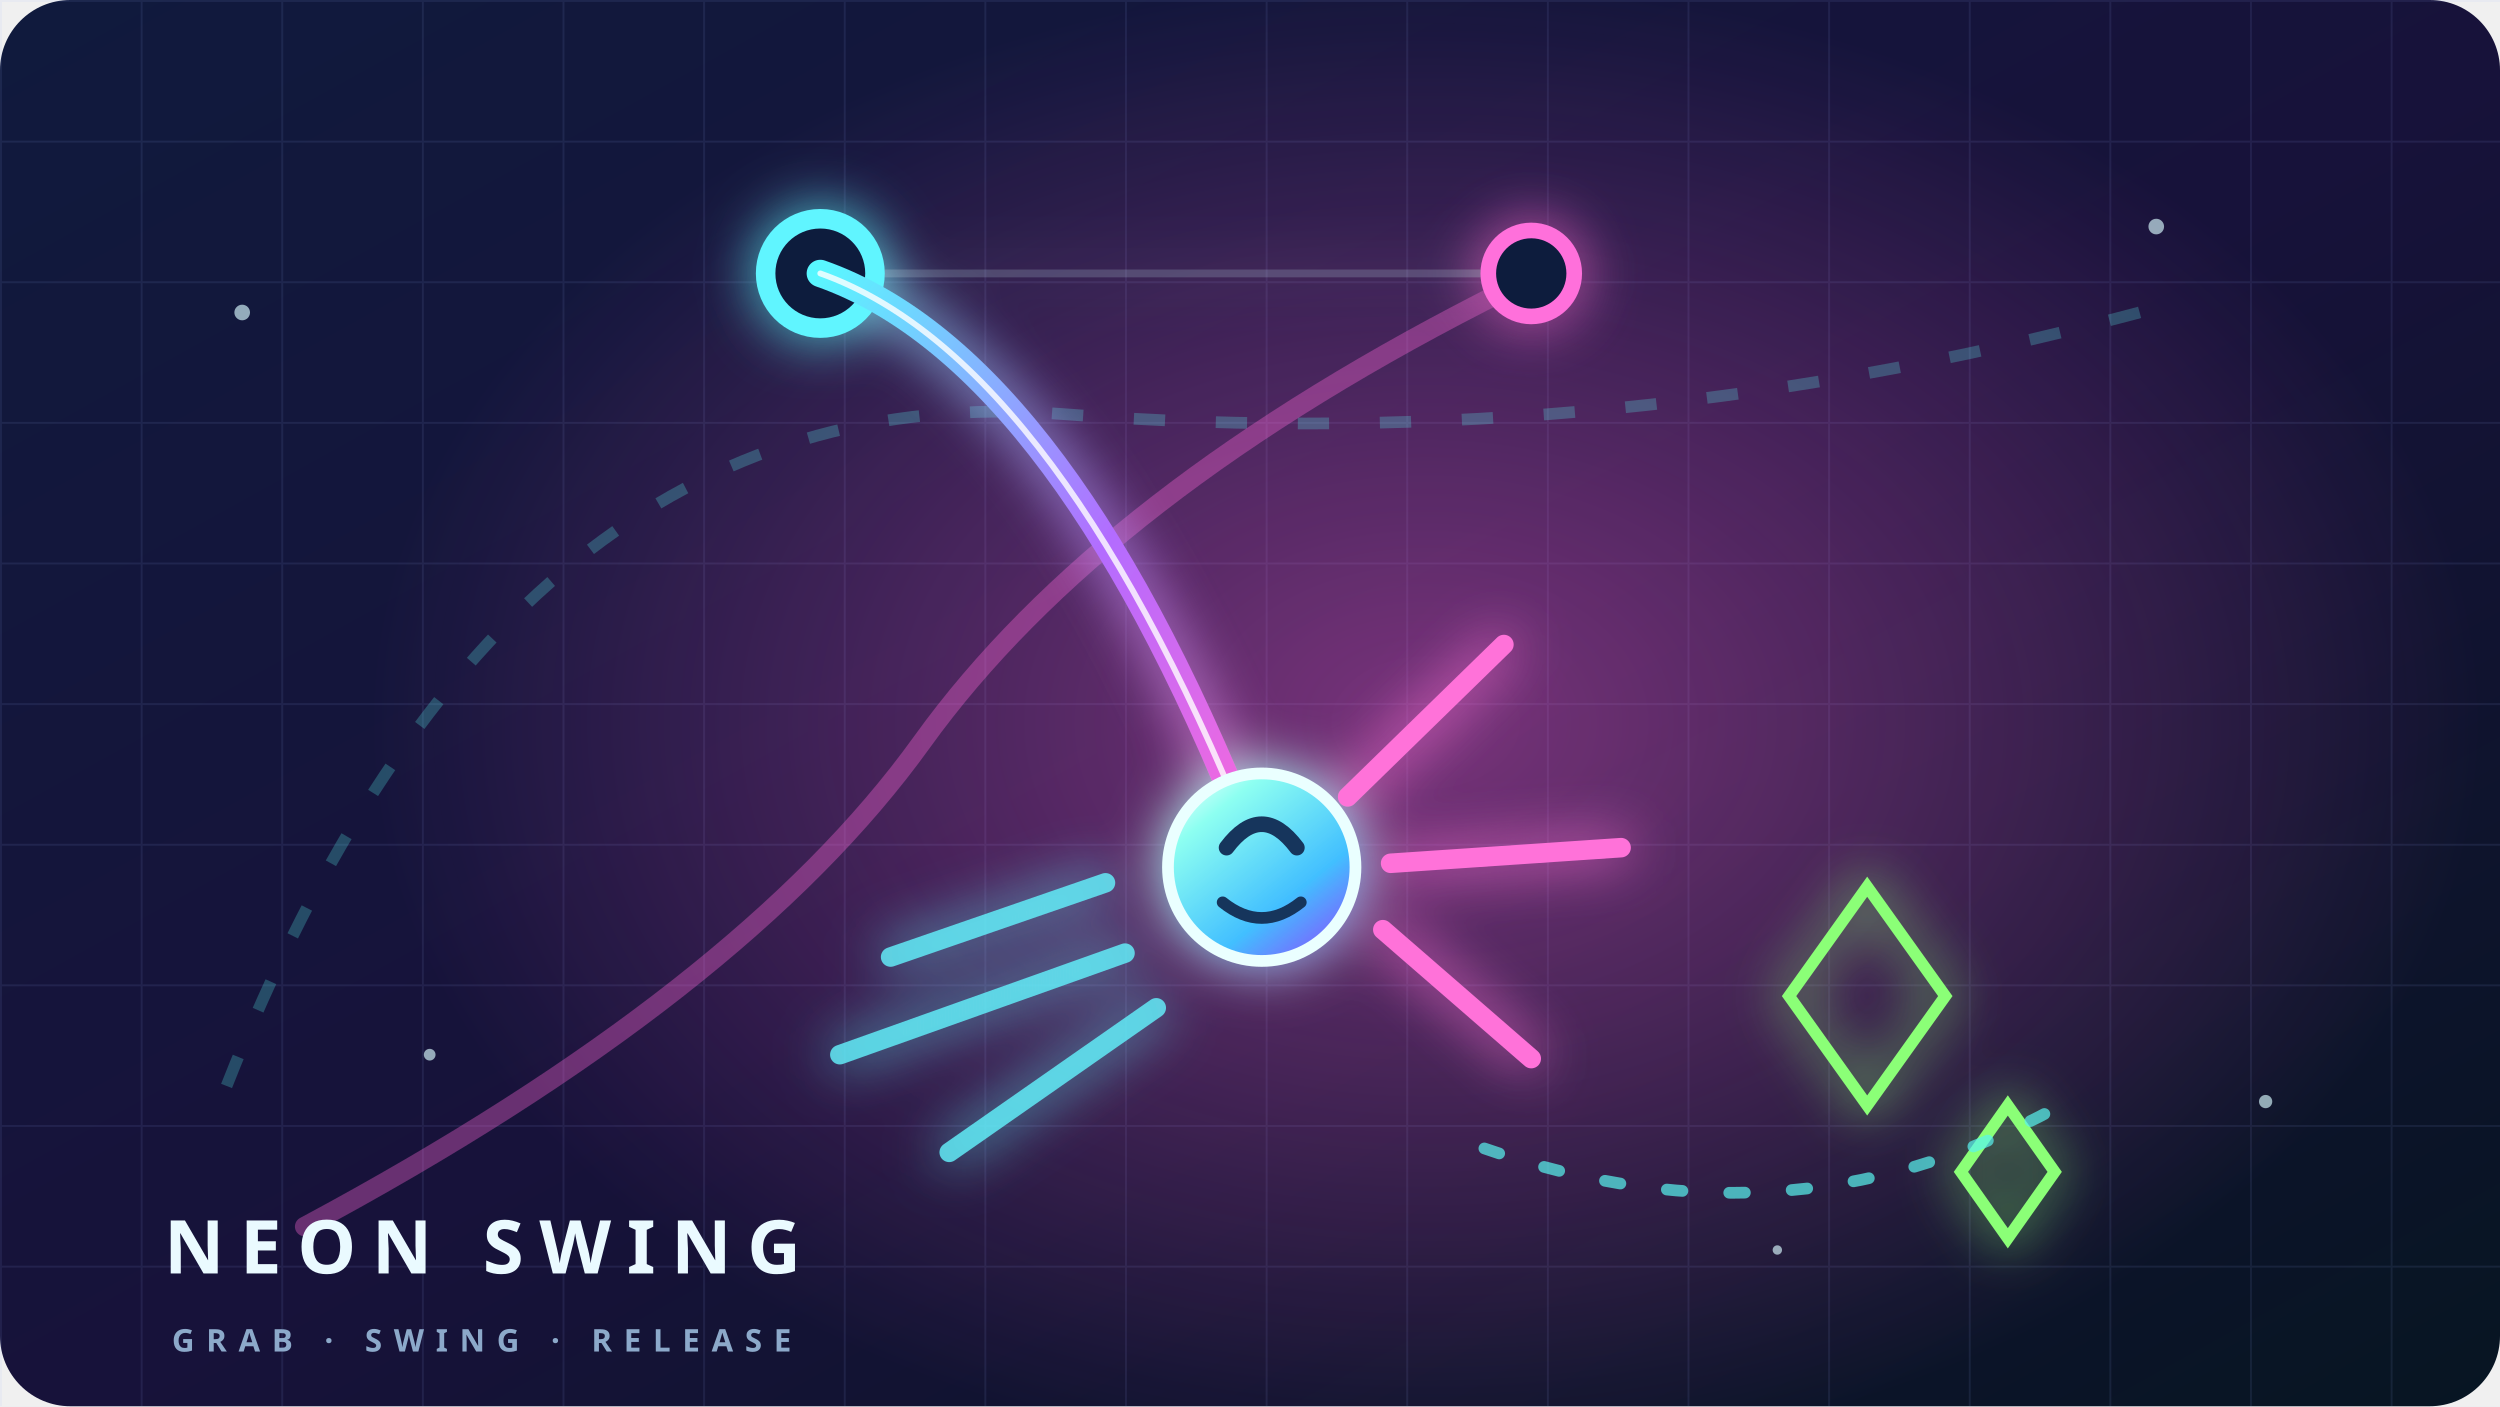
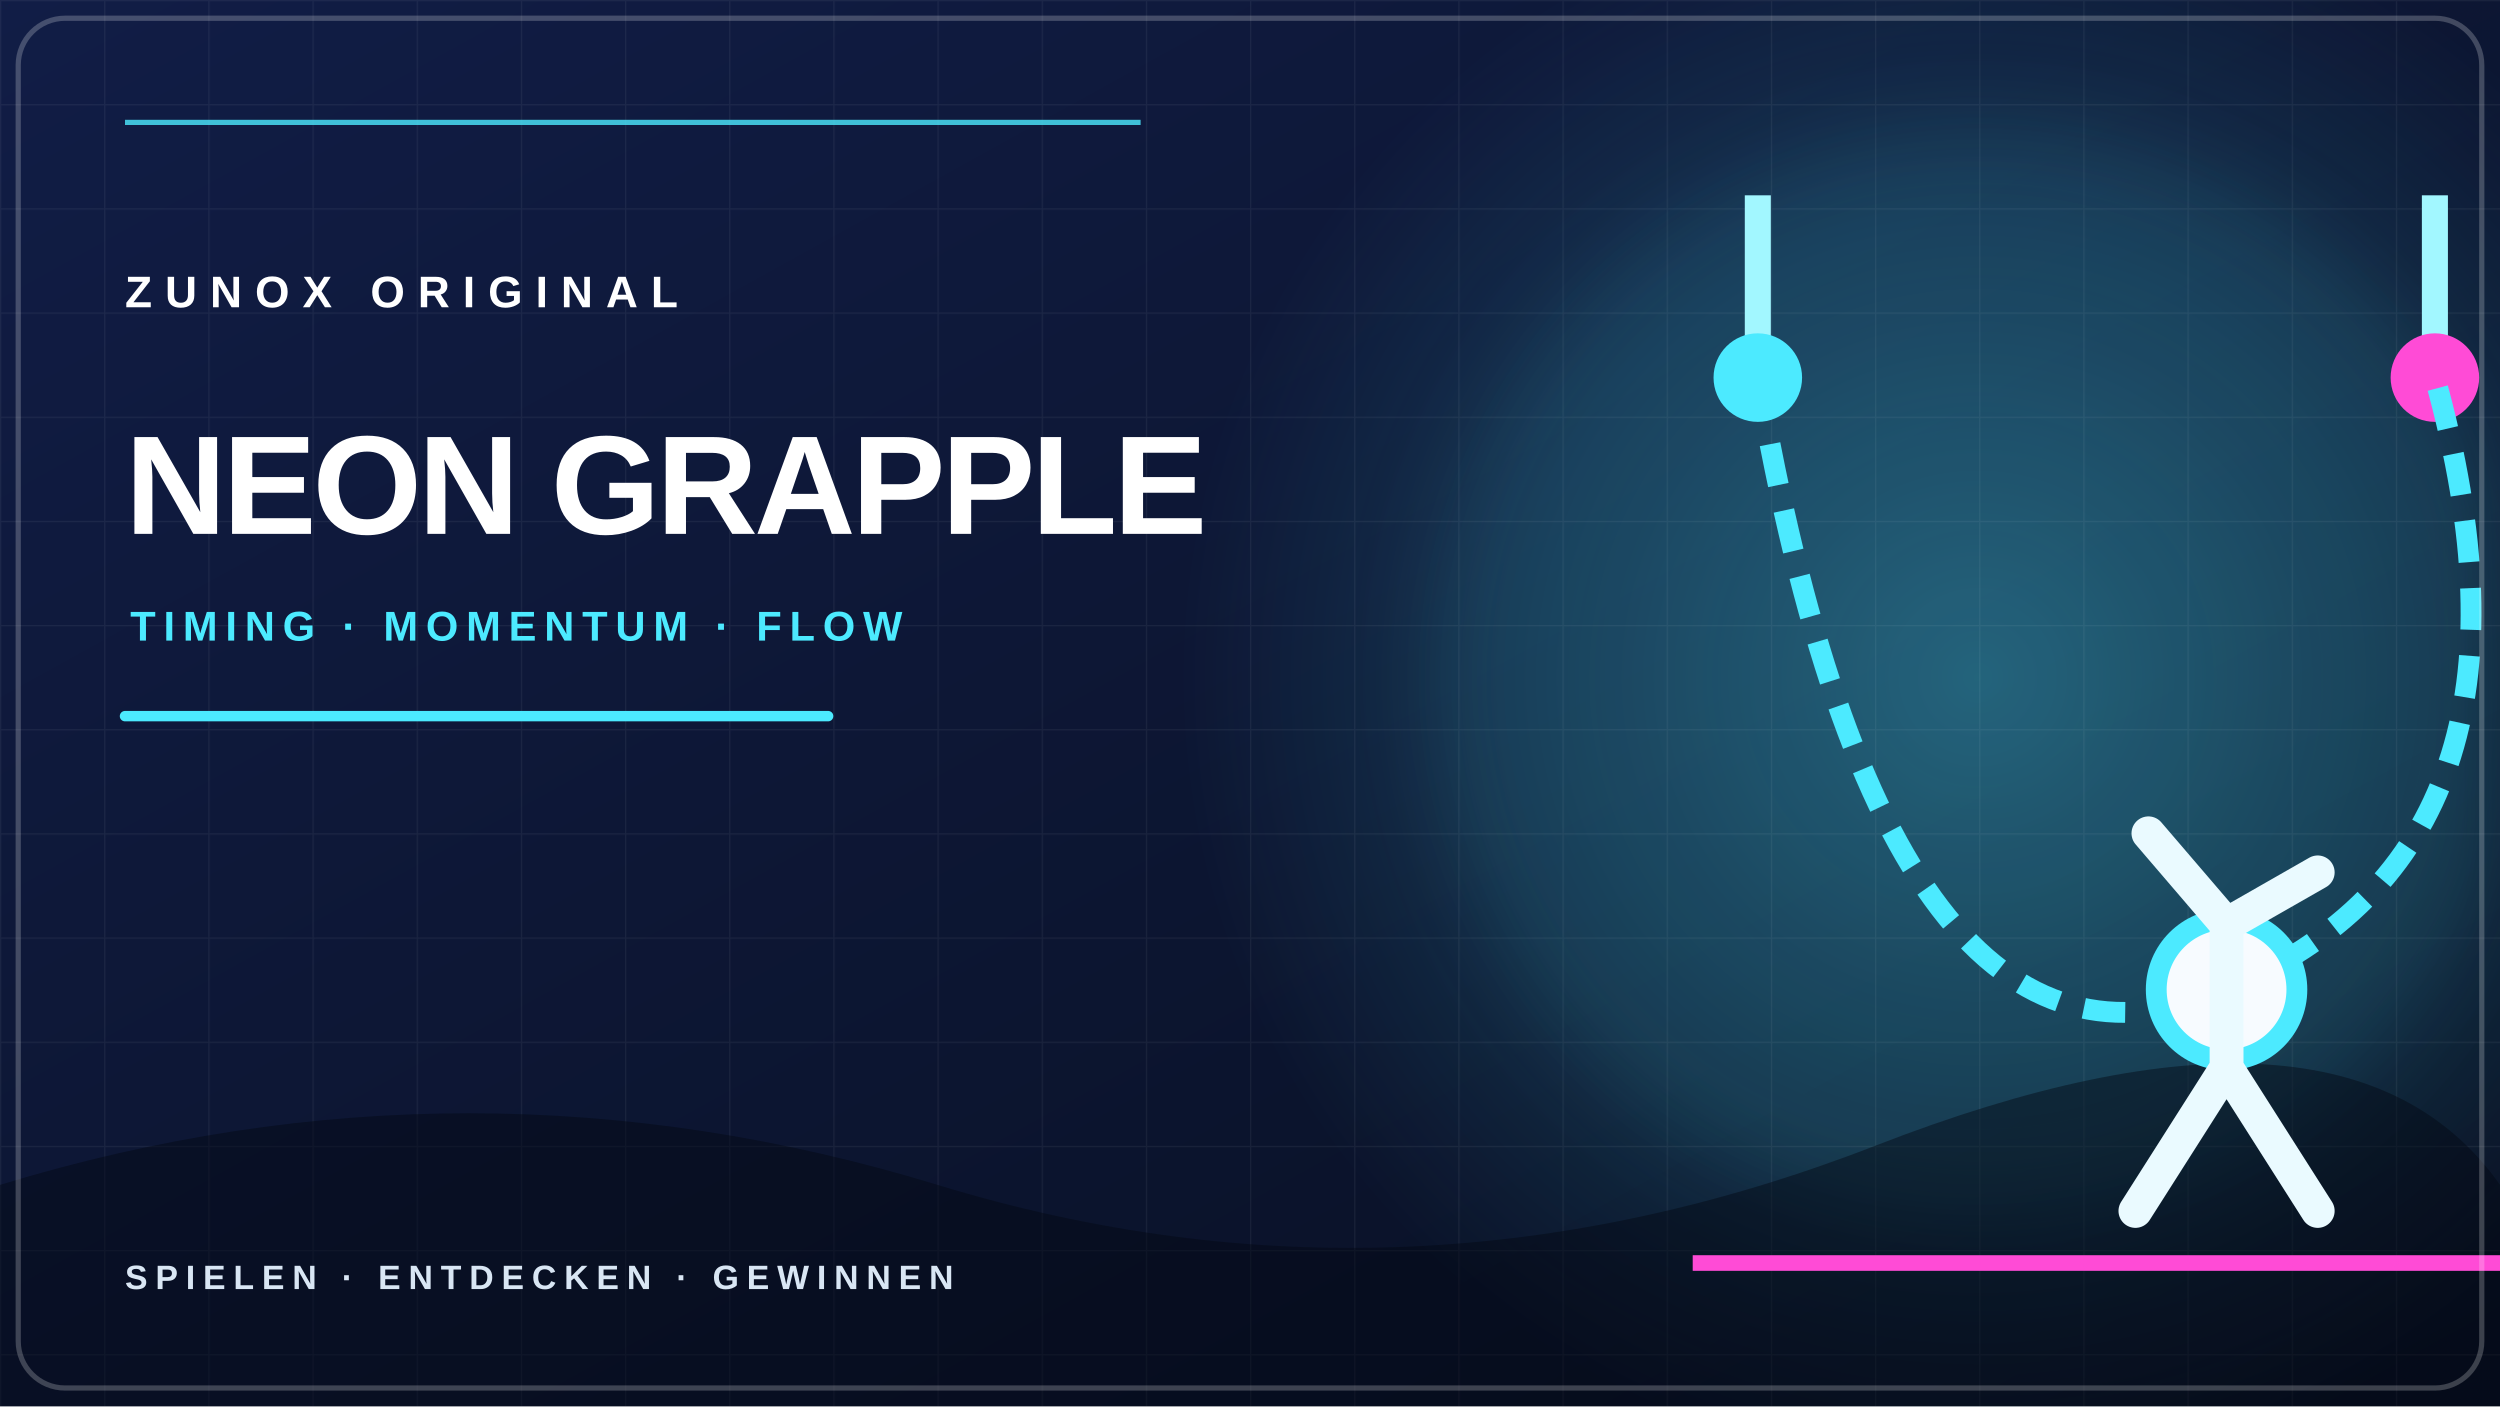
- <svg xmlns="http://www.w3.org/2000/svg" viewBox="0 0 640 360">
+ <svg xmlns="http://www.w3.org/2000/svg" viewBox="0 0 960 540" role="img" aria-labelledby="t d">
  <defs>
    <linearGradient id="bg" x2="1" y2="1">
-       <stop stop-color="#101a3d" />
-       <stop offset=".52" stop-color="#17123a" />
-       <stop offset="1" stop-color="#071522" />
+       <stop stop-color="#111d46" />
+       <stop offset="1" stop-color="#080f20" />
    </linearGradient>
-     <radialGradient id="burst">
-       <stop stop-color="#ff62d5" stop-opacity=".42" />
-       <stop offset="1" stop-color="#ff62d5" stop-opacity="0" />
+     <radialGradient id="halo">
+       <stop stop-color="#4ceaff" stop-opacity=".32" />
+       <stop offset="1" stop-color="#4ceaff" stop-opacity="0" />
    </radialGradient>
-     <linearGradient id="rope" x1="0" y1="0" x2="1" y2="1">
-       <stop stop-color="#59f7ff" />
-       <stop offset=".55" stop-color="#b36cff" />
-       <stop offset="1" stop-color="#ff68d8" />
-     </linearGradient>
-     <linearGradient id="orb" x2=".8" y2="1">
-       <stop stop-color="#ffffff" />
-       <stop offset=".25" stop-color="#8dfff1" />
-       <stop offset=".72" stop-color="#42bfff" />
-       <stop offset="1" stop-color="#805cff" />
-     </linearGradient>
-     <pattern id="grid" width="36" height="36" patternUnits="userSpaceOnUse">
-       <path d="M36 0H0V36" fill="none" stroke="#9dbbff" stroke-opacity=".09" />
+     <pattern id="grid" width="40" height="40" patternUnits="userSpaceOnUse">
+       <path d="M40 0H0V40" fill="none" stroke="#fff" stroke-opacity=".055" />
    </pattern>
-     <filter id="glow" x="-70%" y="-70%" width="240%" height="240%">
-       <feGaussianBlur stdDeviation="7" result="b" />
-       <feMerge>
-         <feMergeNode in="b" />
-         <feMergeNode in="SourceGraphic" />
-       </feMerge>
+     <filter id="glow">
+       <feGaussianBlur stdDeviation="15" />
    </filter>
  </defs>
-   <rect width="640" height="360" rx="18" fill="url(#bg)" />
-   <rect width="640" height="360" fill="url(#grid)" />
-   <ellipse cx="365" cy="185" rx="270" ry="190" fill="url(#burst)" />
-   <g fill="#d9faff" opacity=".65">
-     <circle cx="62" cy="80" r="2" />
-     <circle cx="110" cy="270" r="1.5" />
-     <circle cx="552" cy="58" r="2" />
-     <circle cx="580" cy="282" r="1.7" />
-     <circle cx="455" cy="320" r="1.2" />
+   <rect width="960" height="540" fill="url(#bg)" />
+   <circle cx="760" cy="260" r="310" fill="url(#halo)" />
+   <circle cx="760" cy="260" r="210" fill="#4ceaff" opacity=".08" filter="url(#glow)" />
+   <rect width="960" height="540" fill="url(#grid)" />
+   <path d="M0 455Q180 400 360 455T720 440T960 455V540H0Z" fill="#020711" opacity=".45" />
+   <g transform="translate(650 65)">
+     <path d="M25 10v65m260-65v65" stroke="#a2f7ff" stroke-width="10" />
+     <circle cx="25" cy="80" r="17" fill="#4ceaff" />
+     <circle cx="285" cy="80" r="17" fill="#ff4bd6" />
+     <path d="M25 80Q75 370 205 315T285 80" fill="none" stroke="#4ceaff" stroke-width="8" stroke-dasharray="16 10" />
+     <circle cx="205" cy="315" r="27" fill="#f7fbff" stroke="#4ceaff" stroke-width="8" />
+     <path d="m205 345-35 55m35-55 35 55m-35-55v-55m0 0-30-35m30 35 35-20" stroke="#eafaff" stroke-width="13" stroke-linecap="round" />
+     <path d="M0 420h370" stroke="#ff4bd6" stroke-width="6" />
  </g>
-   <path d="M58 278Q130 95 272 106T555 78" fill="none" stroke="#5af5ef" stroke-opacity=".25" stroke-width="3" stroke-dasharray="8 13" />
-   <path d="M78 314Q190 254 236 190T386 74" fill="none" stroke="#ff69d8" stroke-opacity=".35" stroke-width="5" stroke-linecap="round" />
-   <g filter="url(#glow)" stroke-linecap="round" stroke-linejoin="round">
-     <path d="M210 70L392 70" stroke="#d7faff" stroke-opacity=".18" stroke-width="2" />
-     <circle cx="210" cy="70" r="14" fill="#101a3d" stroke="#60f5ff" stroke-width="5" />
-     <circle cx="392" cy="70" r="11" fill="#101a3d" stroke="#ff70db" stroke-width="4" />
-     <path d="M210 70Q273 92 323 222" fill="none" stroke="url(#rope)" stroke-width="7" />
-     <path d="M210 70Q272 92 323 222" fill="none" stroke="#ffffff" stroke-opacity=".8" stroke-width="1.5" />
-     <path d="M283 226l-55 19M288 244l-73 26M296 258l-53 37" stroke="#63f5ff" stroke-opacity=".8" stroke-width="5" />
-     <circle cx="323" cy="222" r="24" fill="url(#orb)" stroke="#eaffff" stroke-width="3" />
-     <path d="M314 217q9-12 18 0" fill="none" stroke="#15345b" stroke-width="4" />
-     <path d="M313 231q10 8 20 0" fill="none" stroke="#15345b" stroke-width="3" />
-     <path d="M345 204l40-39m-29 56 59-4m-61 21 38 33" stroke="#ff72d9" stroke-width="5" />
-   </g>
-   <g filter="url(#glow)" fill="none" stroke="#8bff77" stroke-width="3">
-     <path d="M458 255l20-28 20 28-20 28Z" />
-     <path d="M502 300l12-17 12 17-12 17Z" />
-   </g>
-   <path d="M380 294q80 28 151-13" fill="none" stroke="#58f4ef" stroke-width="3" stroke-linecap="round" stroke-dasharray="4 12" opacity=".7" />
-   <text x="42" y="326" fill="#eafaff" font-family="system-ui,sans-serif" font-size="19" font-weight="900" letter-spacing="4">NEON SWING</text>
-   <text x="44" y="346" fill="#8ca9ca" font-family="system-ui,sans-serif" font-size="8" font-weight="700" letter-spacing="3">GRAB · SWING · RELEASE</text>
+   <path d="M48 46h390v2H48Z" fill="#4ceaff" opacity=".8" />
+   <text x="48" y="118" fill="#fff" font-family="Arial,sans-serif" font-size="17" font-weight="800" letter-spacing="5">ZUNOX ORIGINAL</text>
+   <text x="48" y="205" fill="#fff" font-family="Arial,sans-serif" font-size="54" font-weight="1000" letter-spacing="-1.5">NEON GRAPPLE</text>
+   <text x="50" y="246" fill="#4ceaff" font-family="Arial,sans-serif" font-size="16" font-weight="800" letter-spacing="3">TIMING · MOMENTUM · FLOW</text>
+   <path d="M48 275h270" stroke="#4ceaff" stroke-width="4" stroke-linecap="round" />
+   <text x="48" y="495" fill="#d9e6f4" font-family="Arial,sans-serif" font-size="13" font-weight="700" letter-spacing="3">SPIELEN · ENTDECKEN · GEWINNEN</text>
+   <rect x="7" y="7" width="946" height="526" rx="18" fill="none" stroke="#fff" stroke-opacity=".22" stroke-width="2" />
</svg>
